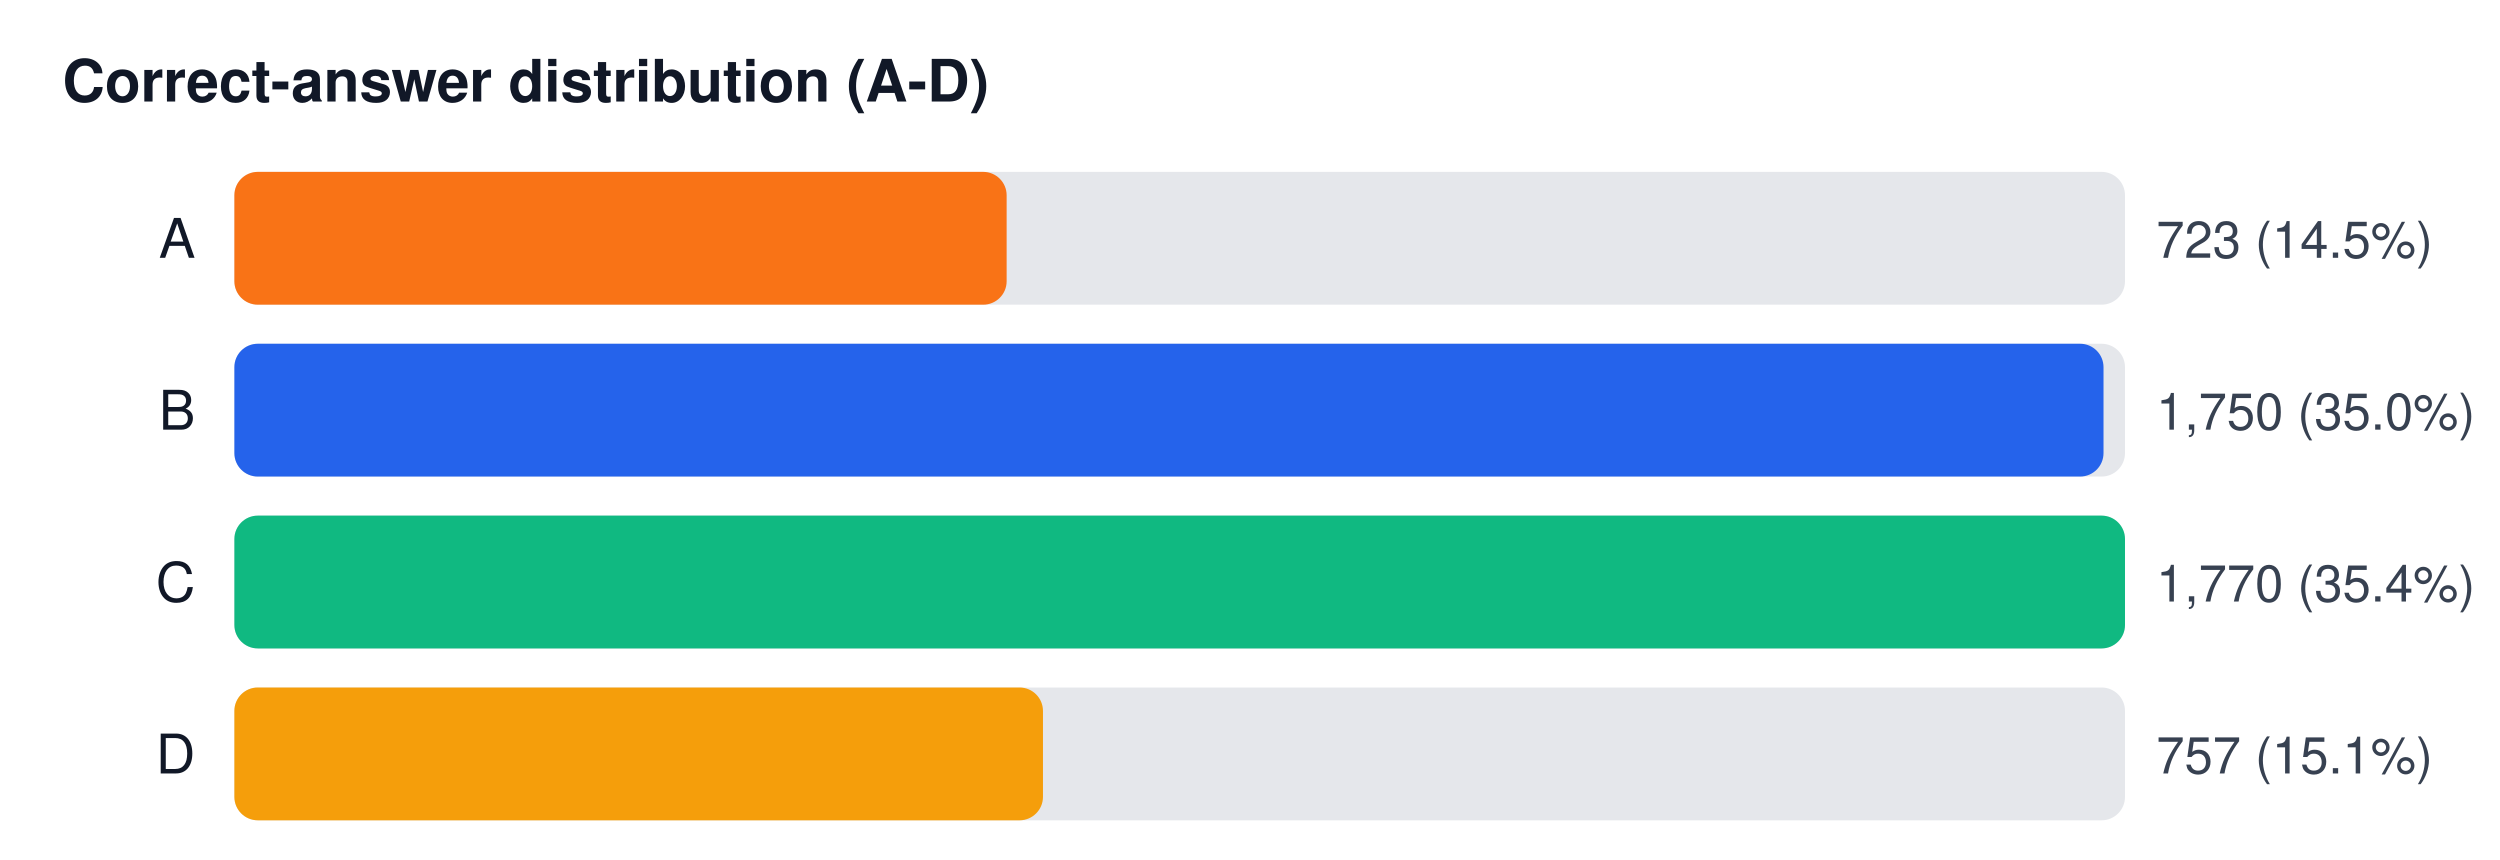
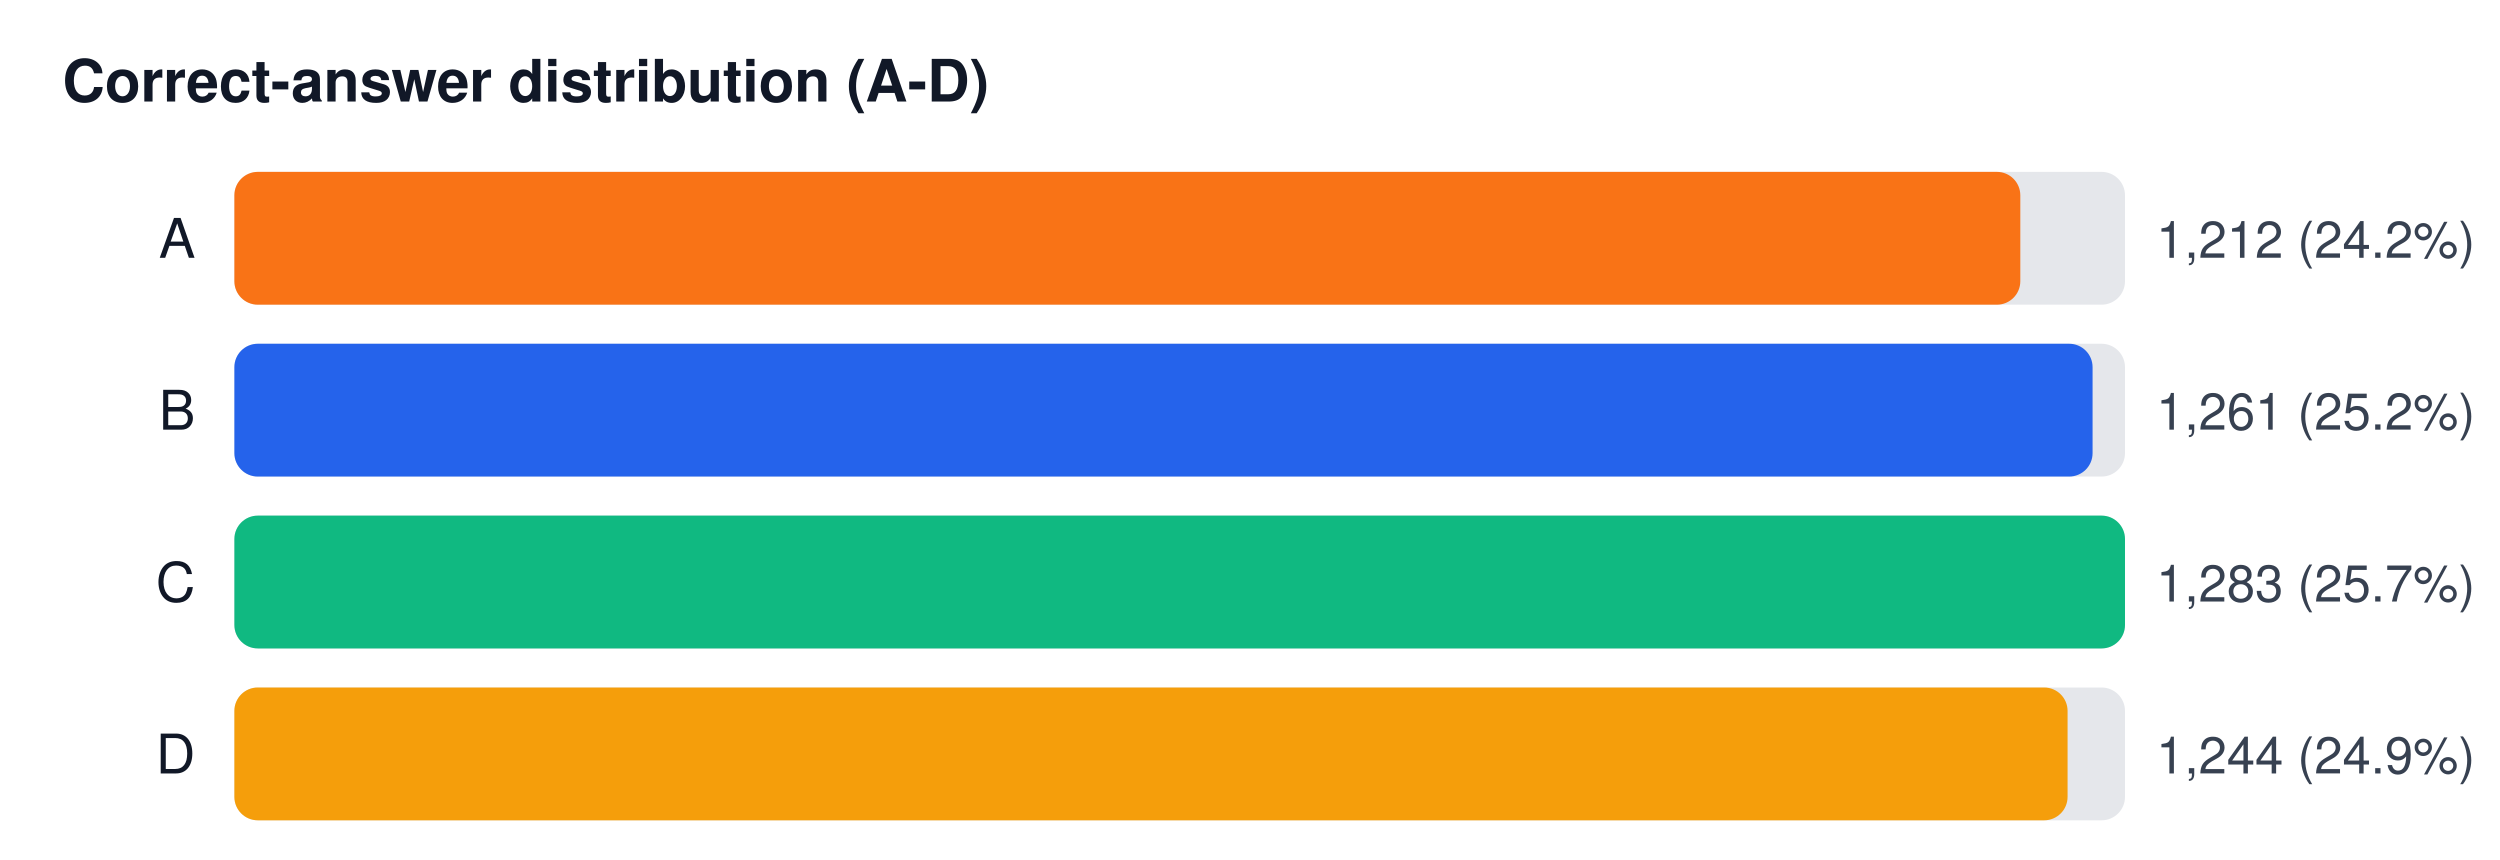
<svg xmlns="http://www.w3.org/2000/svg" width="640" height="220" viewBox="0 0 640 220" role="img" font-family="ui-sans-serif,system-ui,Segoe UI,Helvetica,Arial,sans-serif">
  <text x="16" y="26" font-size="15" font-weight="600" fill="#111827">Correct-answer distribution (A-D)</text>
  <text x="50" y="66.0" text-anchor="end" font-size="14" fill="#111827">A</text>
  <rect x="60" y="44" width="484" height="34" rx="6" fill="#e5e7eb" />
-   <rect x="60" y="44" width="197.7" height="34" rx="6" fill="#f97316" />
-   <text x="552" y="66.0" font-size="13" fill="#374151">723 (14.5%)</text>
+   <rect x="60" y="44" width="457.2" height="34" rx="6" fill="#f97316" />
+   <text x="552" y="66.0" font-size="13" fill="#374151">1,212 (24.2%)</text>
  <text x="50" y="110.0" text-anchor="end" font-size="14" fill="#111827">B</text>
  <rect x="60" y="88" width="484" height="34" rx="6" fill="#e5e7eb" />
-   <rect x="60" y="88" width="478.5" height="34" rx="6" fill="#2563eb" />
-   <text x="552" y="110.0" font-size="13" fill="#374151">1,750 (35.0%)</text>
+   <rect x="60" y="88" width="475.7" height="34" rx="6" fill="#2563eb" />
+   <text x="552" y="110.0" font-size="13" fill="#374151">1,261 (25.2%)</text>
  <text x="50" y="154.0" text-anchor="end" font-size="14" fill="#111827">C</text>
  <rect x="60" y="132" width="484" height="34" rx="6" fill="#e5e7eb" />
  <rect x="60" y="132" width="484.0" height="34" rx="6" fill="#10b981" />
-   <text x="552" y="154.0" font-size="13" fill="#374151">1,770 (35.4%)</text>
+   <text x="552" y="154.0" font-size="13" fill="#374151">1,283 (25.7%)</text>
  <text x="50" y="198.0" text-anchor="end" font-size="14" fill="#111827">D</text>
  <rect x="60" y="176" width="484" height="34" rx="6" fill="#e5e7eb" />
-   <rect x="60" y="176" width="207.0" height="34" rx="6" fill="#f59e0b" />
-   <text x="552" y="198.0" font-size="13" fill="#374151">757 (15.1%)</text>
+   <rect x="60" y="176" width="469.3" height="34" rx="6" fill="#f59e0b" />
+   <text x="552" y="198.0" font-size="13" fill="#374151">1,244 (24.9%)</text>
</svg>
